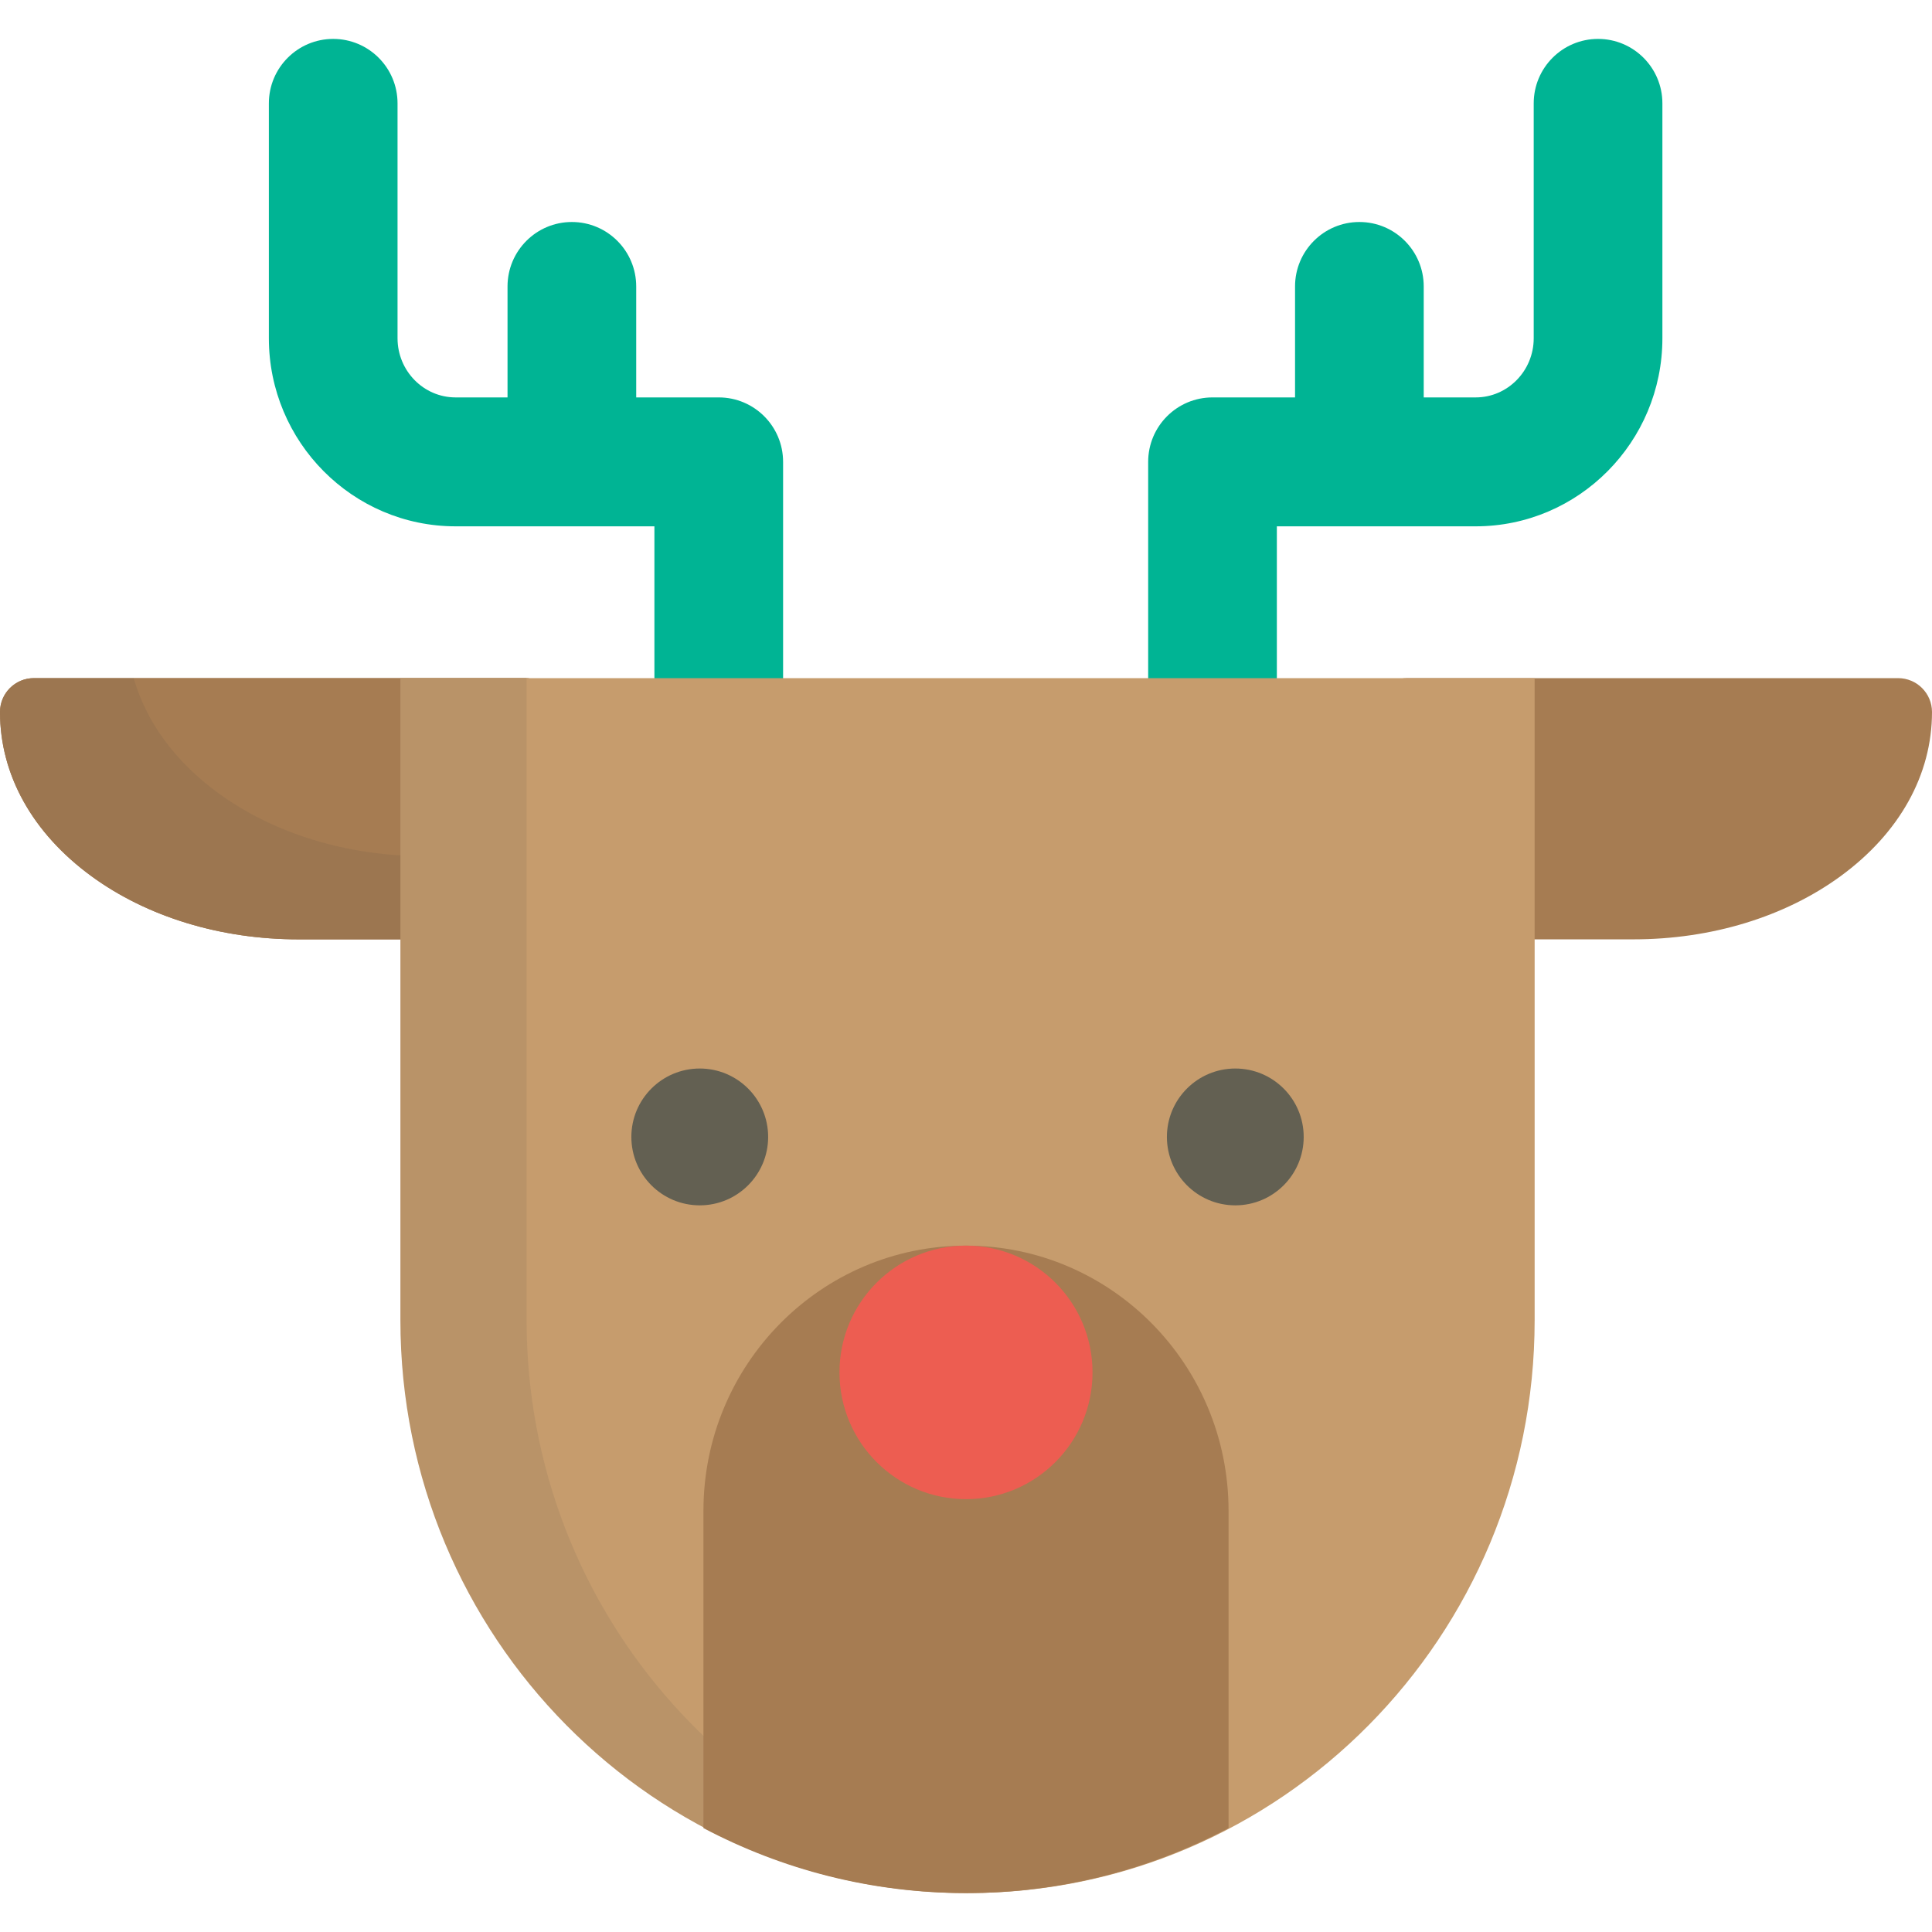
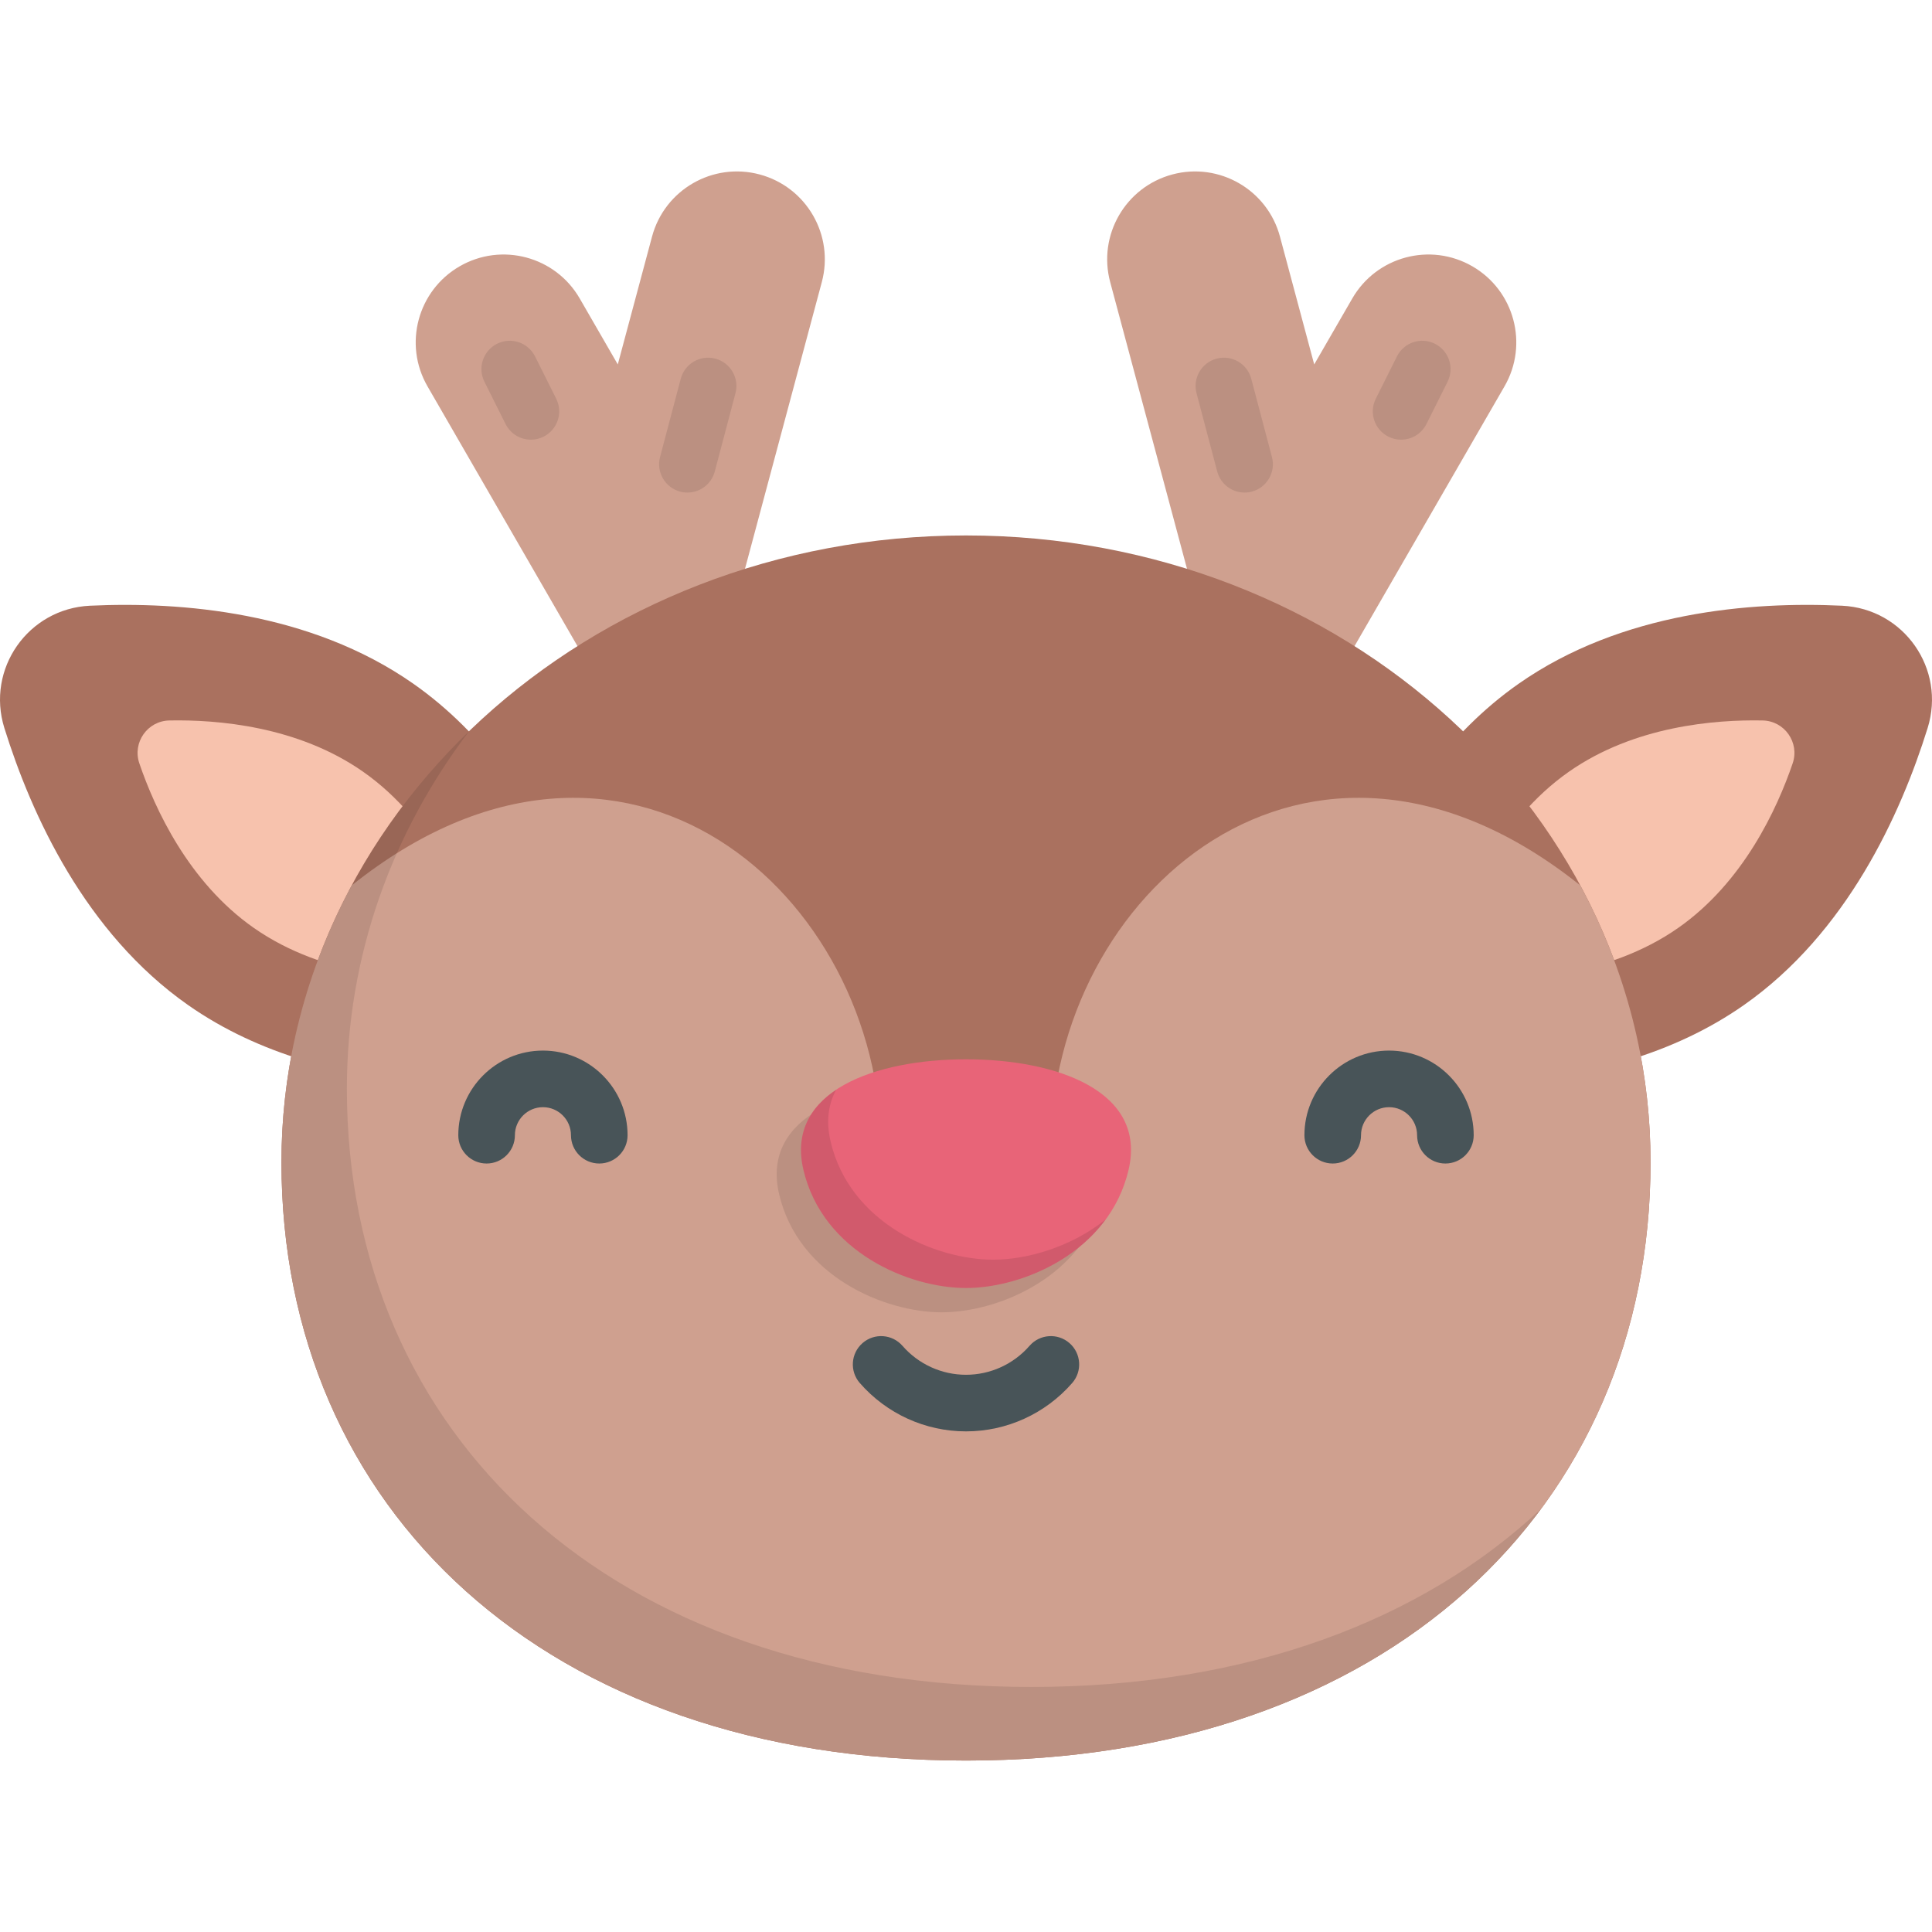
- <svg xmlns="http://www.w3.org/2000/svg" version="1.1" id="Layer_1" x="0px" y="0px" viewBox="0 0 512 512" style="enable-background:new 0 0 512 512;" xml:space="preserve">
+ <svg xmlns="http://www.w3.org/2000/svg" version="1.1" id="Capa_1" x="0px" y="0px" viewBox="0 0 512 512" style="enable-background:new 0 0 512 512;" xml:space="preserve">
  <g>
-     <path style="fill:#00B494;" d="M190.475,105.318h-21.873V75.914c0-9.433-7.634-17.081-17.051-17.081s-17.051,7.648-17.051,17.081   v29.404h-13.762c-8.485,0-15.386-7.033-15.386-15.679V27.394c0-9.433-7.634-17.082-17.051-17.082S71.252,17.96,71.252,27.394V89.64   c0,27.484,22.2,49.842,49.487,49.842h52.685v81.199c0,9.433,7.634,17.082,17.052,17.082c9.417,0,17.051-7.648,17.051-17.082   v-98.281C207.526,112.966,199.892,105.318,190.475,105.318z" />
-     <path style="fill:#00B494;" d="M423.501,10.312c-9.417,0-17.051,7.648-17.051,17.082V89.64c0,8.645-6.902,15.679-15.385,15.679   h-13.763V75.914c0-9.433-7.634-17.081-17.051-17.081c-9.417,0-17.051,7.648-17.051,17.081v29.404h-21.872   c-9.417,0-17.051,7.648-17.051,17.082v98.281c0,9.433,7.634,17.082,17.051,17.082s17.051-7.648,17.051-17.082v-81.199h52.686   c27.286,0,49.486-22.358,49.486-49.842V27.394C440.552,17.96,432.917,10.312,423.501,10.312z" />
+     <path style="fill:#CFA08F;" d="M224.916,202.569l-28.259-48.945l21.132-78.867c3.329-12.424-4.044-25.195-16.469-28.524   c-12.423-3.329-25.194,4.044-28.524,16.468l-9.076,33.874l-10.09-17.478c-6.431-11.139-20.674-14.955-31.814-8.525   c-11.139,6.431-14.956,20.675-8.525,31.814l71.287,123.473c4.314,7.472,12.142,11.649,20.191,11.649   c3.951,0,7.956-1.007,11.623-3.124C227.531,227.952,231.347,213.708,224.916,202.569z" />
+     <path style="fill:#CFA08F;" d="M287.084,202.569l28.259-48.945l-21.132-78.867c-3.329-12.424,4.044-25.195,16.469-28.524   c12.423-3.329,25.194,4.044,28.524,16.468l9.076,33.874l10.091-17.479c6.431-11.139,20.674-14.955,31.814-8.525   c11.139,6.431,14.956,20.675,8.525,31.814l-71.287,123.473c-4.314,7.472-12.142,11.649-20.191,11.649   c-3.951,0-7.956-1.007-11.623-3.124C284.469,227.952,280.653,213.708,287.084,202.569z" />
  </g>
-   <path style="fill:#A67C52;" d="M372.941,248.94c-4.958,0-8.977-4.02-8.977-8.979v-51.267c0-4.96,4.019-8.98,8.977-8.98h130.082  c4.958,0,8.977,4.02,8.977,8.98c0,16.634-8.603,32.083-24.224,43.5c-14.774,10.798-34.267,16.744-54.893,16.744h-59.943V248.94z" />
-   <path id="SVGCleanerId_0" style="fill:#A67C52;" d="M79.117,248.94c-20.624,0-40.119-5.947-54.893-16.744  C8.603,220.776,0,205.328,0,188.694c0-4.96,4.02-8.98,8.978-8.98H139.06c4.958,0,8.977,4.02,8.977,8.98v51.267  c0,4.959-4.019,8.979-8.977,8.979H79.117z" />
+   <g style="opacity:0.1;">
+     <path d="M329.823,130.535c-3.321,0-6.357-2.223-7.246-5.585l-5.484-20.741c-1.059-4.005,1.329-8.109,5.333-9.169   c4.007-1.058,8.109,1.33,9.168,5.334l5.484,20.741c1.059,4.005-1.329,8.109-5.333,9.168   C331.103,130.453,330.457,130.535,329.823,130.535z" />
+     <path d="M371.304,116.52c-1.127,0-2.271-0.255-3.348-0.793c-3.705-1.853-5.207-6.358-3.355-10.063l5.605-11.212   c1.852-3.705,6.358-5.206,10.062-3.354c3.705,1.853,5.207,6.357,3.355,10.063l-5.605,11.212   C376.705,115,374.055,116.52,371.304,116.52z" />
+   </g>
+   <g style="opacity:0.1;">
+     <path d="M182.177,130.535c-0.635,0-1.28-0.081-1.922-0.251c-4.004-1.059-6.392-5.164-5.333-9.168l5.484-20.741   c1.059-4.004,5.163-6.394,9.168-5.334c4.004,1.059,6.392,5.164,5.333,9.169l-5.484,20.741   C188.534,128.312,185.498,130.535,182.177,130.535z" />
+     <path d="M140.696,116.52c-2.751,0-5.4-1.519-6.714-4.147l-5.605-11.212c-1.852-3.705-0.351-8.21,3.354-10.063   c3.706-1.852,8.209-0.351,10.063,3.354l5.605,11.212c1.852,3.705,0.351,8.21-3.354,10.063   C142.967,116.265,141.823,116.52,140.696,116.52z" />
+   </g>
+   <path style="fill:#AA715F;" d="M109.527,181.186c18.963,13.278,31.634,32.463,40.004,50.635  c12.39,26.901-8.872,57.267-38.389,54.825c-19.939-1.65-42.301-6.995-61.264-20.273c-27.306-19.12-41.565-50.486-48.723-73.443  c-4.885-15.665,6.303-31.642,22.694-32.41C47.869,159.396,82.221,162.066,109.527,181.186z" />
+   <path style="fill:#F7C2AD;" d="M96.219,204.51c9.428,6.601,16.369,15.396,21.396,23.976c8.488,14.484-4.011,32.334-20.524,29.311  c-9.782-1.79-20.42-5.305-29.848-11.906c-17.291-12.107-26.218-31.595-30.317-43.594c-1.882-5.507,2.14-11.25,7.958-11.366  C57.562,190.68,78.928,192.403,96.219,204.51z" />
+   <path style="fill:#AA715F;" d="M402.473,181.186c-18.963,13.278-31.634,32.463-40.004,50.635  c-12.39,26.901,8.872,57.267,38.389,54.825c19.939-1.65,42.301-6.995,61.264-20.273c27.306-19.12,41.565-50.486,48.723-73.443  c4.885-15.665-6.303-31.642-22.694-32.41C464.131,159.396,429.779,162.066,402.473,181.186z" />
+   <path style="fill:#F7C2AD;" d="M415.781,204.51c-9.428,6.601-16.369,15.396-21.396,23.976c-8.488,14.484,4.011,32.334,20.524,29.311  c9.781-1.79,20.42-5.305,29.848-11.906c17.291-12.107,26.218-31.595,30.318-43.594c1.882-5.507-2.14-11.25-7.958-11.366  C454.438,190.68,433.072,192.403,415.781,204.51z" />
+   <path style="fill:#AA715F;" d="M437.411,308.024c0-91.748-81.22-166.124-181.411-166.124S74.589,216.276,74.589,308.024  S144.548,466.566,256,466.566S437.411,399.772,437.411,308.024z" />
+   <path style="fill:#CFA08F;" d="M418.777,234.63c-72.282-57.764-140.286,2.514-140.286,69.603h-44.982  c0-67.089-68.004-127.367-140.286-69.603c-11.924,22.134-18.634,47.045-18.634,73.394c0,91.748,69.959,158.542,181.411,158.542  s181.411-66.794,181.411-158.542C437.411,281.675,430.701,256.764,418.777,234.63z" />
  <g>
-     <path id="SVGCleanerId_0_1_" style="fill:#A67C52;" d="M79.117,248.94c-20.624,0-40.119-5.947-54.893-16.744   C8.603,220.776,0,205.328,0,188.694c0-4.96,4.02-8.98,8.978-8.98H139.06c4.958,0,8.977,4.02,8.977,8.98v51.267   c0,4.959-4.019,8.979-8.977,8.979H79.117z" />
+     <path style="fill:#485458;" d="M256,379.33c-10.787,0-21.045-4.672-28.145-12.819c-2.721-3.122-2.396-7.86,0.727-10.581   s7.86-2.397,10.582,0.727c4.25,4.877,10.387,7.674,16.836,7.674c6.45,0,12.586-2.797,16.836-7.674   c2.721-3.123,7.46-3.448,10.582-0.727c3.123,2.721,3.448,7.459,0.727,10.581C277.045,374.658,266.787,379.33,256,379.33z" />
+     <path style="fill:#485458;" d="M158.814,308.345c-4.142,0-7.5-3.358-7.5-7.5c0-4.097-3.333-7.43-7.43-7.43s-7.43,3.333-7.43,7.43   c0,4.142-3.358,7.5-7.5,7.5c-4.142,0-7.5-3.358-7.5-7.5c0-12.368,10.062-22.43,22.43-22.43s22.43,10.062,22.43,22.43   C166.314,304.987,162.956,308.345,158.814,308.345z" />
+     <path style="fill:#485458;" d="M383.045,308.345c-4.142,0-7.5-3.358-7.5-7.5c0-4.097-3.333-7.43-7.43-7.43   c-4.097,0-7.43,3.333-7.43,7.43c0,4.142-3.358,7.5-7.5,7.5s-7.5-3.358-7.5-7.5c0-12.368,10.062-22.43,22.43-22.43   c12.368,0,22.43,10.062,22.43,22.43C390.545,304.987,387.188,308.345,383.045,308.345z" />
  </g>
-   <path style="opacity:0.1;fill:#414042;enable-background:new    ;" d="M112.705,226.897c-20.624,0-40.119-5.947-54.892-16.746  c-11.432-8.357-19.087-18.878-22.38-30.437H8.978c-4.958,0-8.978,4.02-8.978,8.98c0,16.634,8.603,32.083,24.224,43.5  c14.774,10.798,34.268,16.744,54.893,16.744h59.944c4.958,0,8.977-4.02,8.977-8.979v-13.063L112.705,226.897L112.705,226.897z" />
-   <path style="fill:#C69C6D;" d="M106.113,179.715V349.89c0,83.835,67.287,151.798,150.291,151.798s150.293-67.962,150.293-151.798  V179.715H106.113z" />
-   <path style="opacity:0.1;fill:#414042;enable-background:new    ;" d="M139.558,349.889V179.715h-33.445V349.89  c0,83.835,67.287,151.798,150.291,151.798c5.66,0,11.247-0.321,16.745-0.937C198.006,492.358,139.558,428.023,139.558,349.889z" />
-   <path style="fill:#A67C52;" d="M256,330.107c-38.428,0-69.58,31.464-69.58,70.278v84.079c20.806,10.996,44.47,17.224,69.58,17.224  s48.774-6.228,69.58-17.224v-84.079C325.58,361.571,294.428,330.107,256,330.107z" />
-   <ellipse style="fill:#ED5D51;" cx="256" cy="363.698" rx="33.531" ry="33.593" />
-   <g>
-     <path style="fill:#636052;" d="M345.493,301.298c0,10.013-8.114,18.131-18.125,18.131l0,0c-10.008,0-18.127-8.118-18.127-18.131   l0,0c0-10.011,8.119-18.13,18.127-18.13l0,0C337.38,283.168,345.493,291.287,345.493,301.298L345.493,301.298z" />
-     <path style="fill:#636052;" d="M203.566,301.298c0,10.013-8.115,18.131-18.125,18.131l0,0c-10.008,0-18.126-8.118-18.126-18.131   l0,0c0-10.011,8.119-18.13,18.126-18.13l0,0C195.451,283.168,203.566,291.287,203.566,301.298L203.566,301.298z" />
-   </g>
+   <path style="opacity:0.1;enable-background:new    ;" d="M249.558,347.776c15.18,0,37.964-9.554,43.081-31.298  c4.941-20.999-19.288-29.31-43.081-29.31s-48.021,8.311-43.081,29.31C211.594,338.222,234.377,347.776,249.558,347.776z" />
+   <path style="fill:#E86478;" d="M256,341.334c15.18,0,37.964-9.554,43.08-31.298c4.941-20.999-19.288-29.311-43.08-29.311  c-23.793,0-48.022,8.311-43.081,29.311C218.036,331.78,240.82,341.334,256,341.334z" />
+   <path style="opacity:0.1;enable-background:new    ;" d="M263.205,333.827c-15.18,0-37.964-9.554-43.08-31.298  c-1.269-5.395-0.603-9.946,1.476-13.74c-7.096,4.714-10.938,11.652-8.681,21.246c5.116,21.744,27.9,31.298,43.081,31.298  c11.688,0,27.876-5.672,37.044-18.202C283.953,330.446,272.234,333.827,263.205,333.827z" />
+   <path style="opacity:0.1;enable-background:new    ;" d="M273.337,447.063c-111.452,0-181.411-66.794-181.411-158.542  c0-35.235,11.989-67.901,32.422-94.783C93.511,223.517,74.59,263.746,74.59,308.024c0,91.748,69.959,158.542,181.411,158.542  c68.93,0,121.978-25.557,152.431-66.757C376.935,429.416,330.618,447.063,273.337,447.063z" />
  <g>
</g>
  <g>
</g>
  <g>
</g>
  <g>
</g>
  <g>
</g>
  <g>
</g>
  <g>
</g>
  <g>
</g>
  <g>
</g>
  <g>
</g>
  <g>
</g>
  <g>
</g>
  <g>
</g>
  <g>
</g>
  <g>
</g>
</svg>
